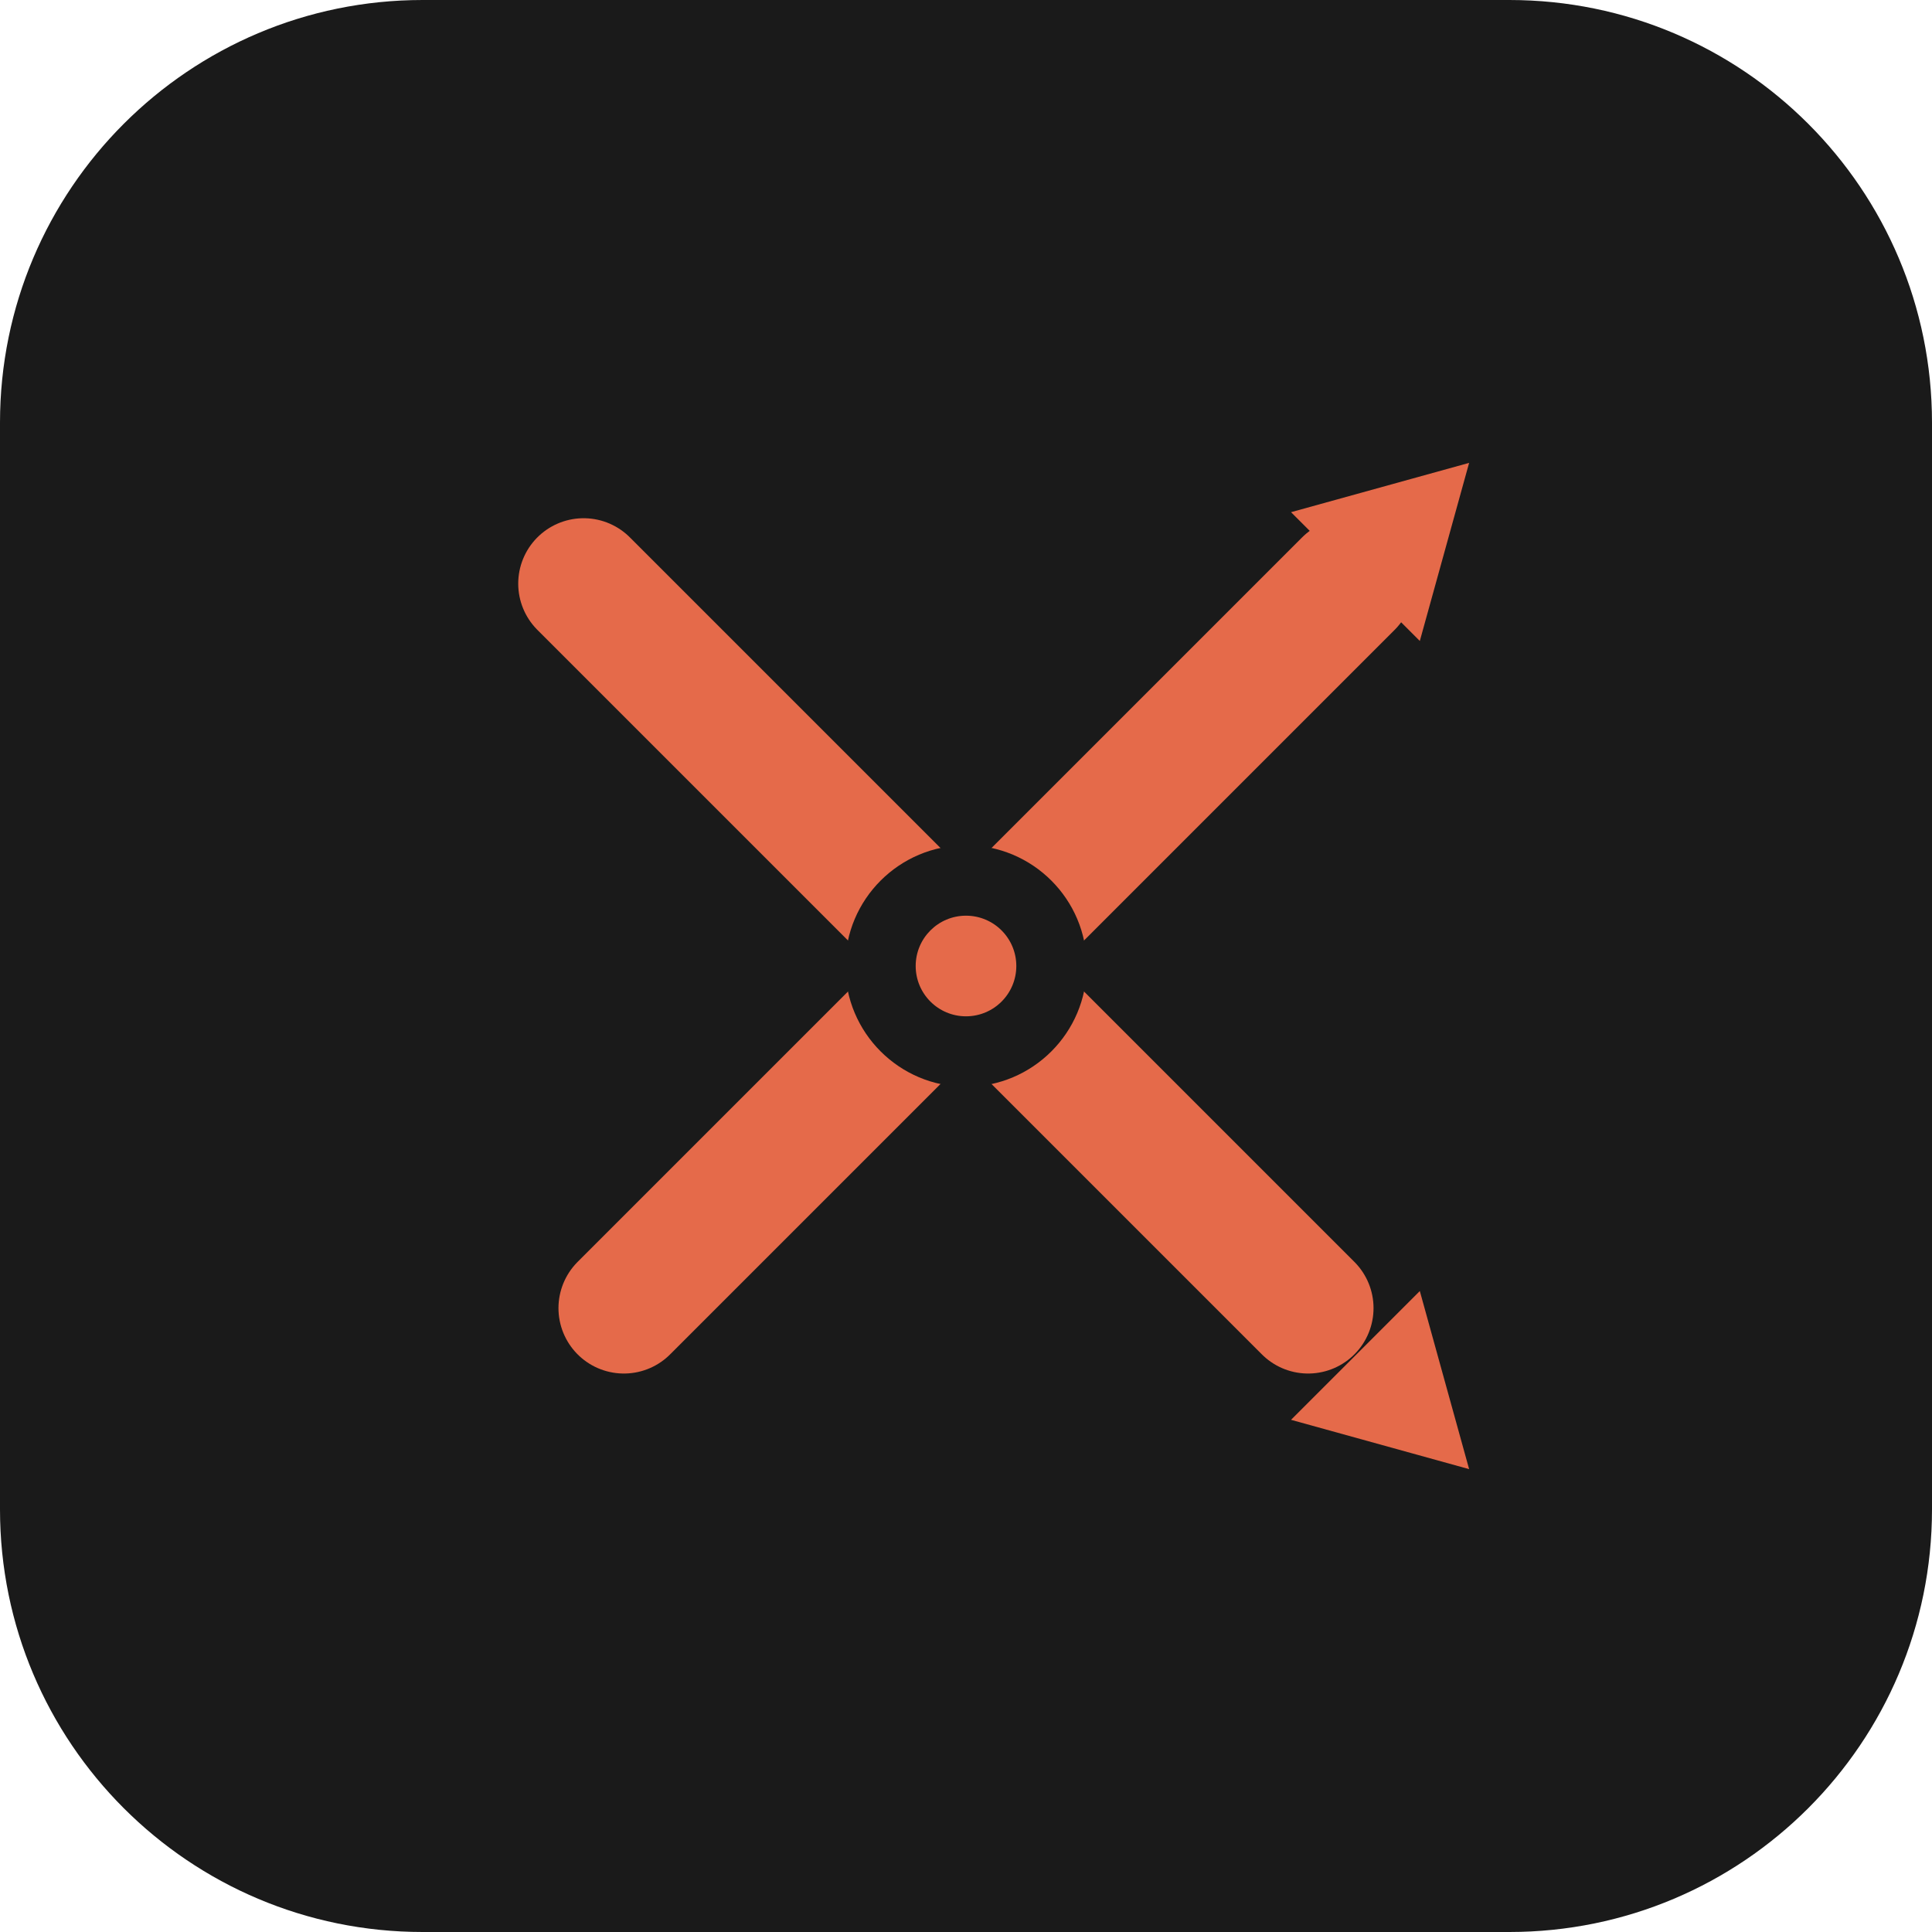
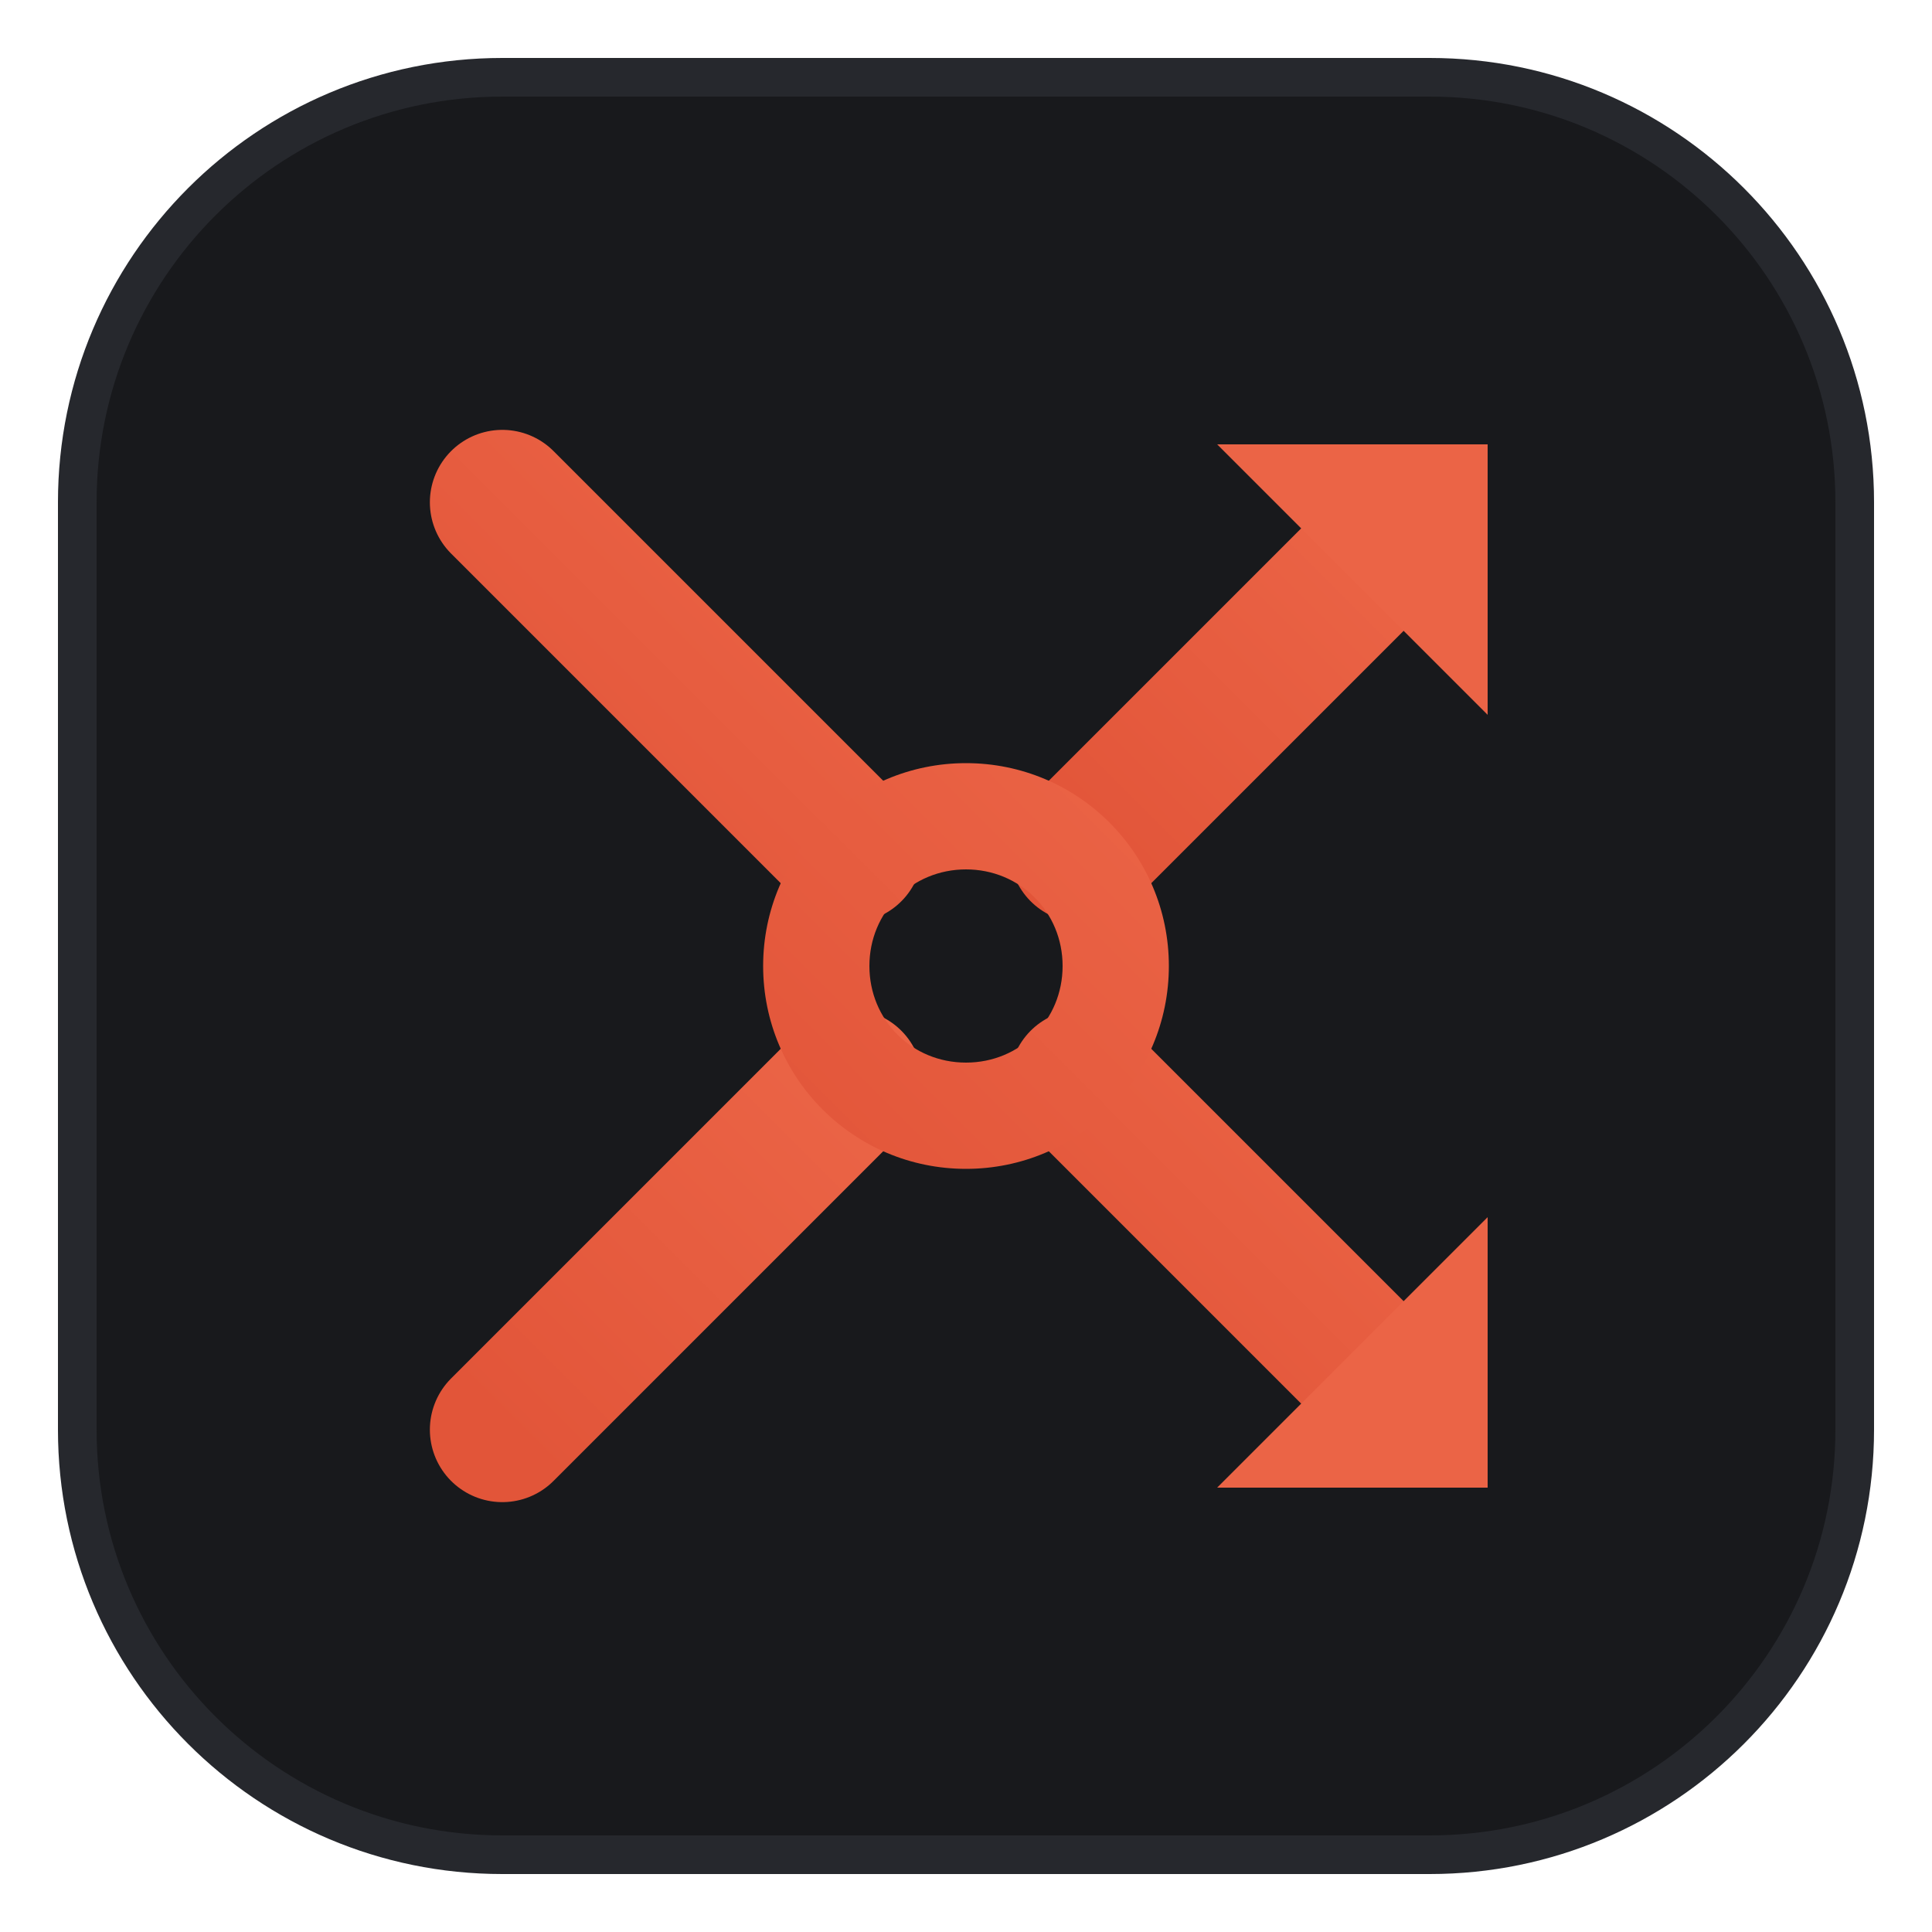
- <svg xmlns="http://www.w3.org/2000/svg" viewBox="0 0 192 192" width="512" height="512">
-   <rect width="192" height="192" rx="42" fill="#1a1a1a" />
-   <g stroke="#E56A4A" stroke-width="13" stroke-linecap="round" fill="none">
-     <path d="M58 58 L130 130" />
-     <path d="M134 58 L62 130" />
+ <svg xmlns="http://www.w3.org/2000/svg" viewBox="0 0 100 100" width="100%" height="100%" fill="none">
+   <defs>
+     <linearGradient id="xr-orange" x1="0%" y1="100%" x2="100%" y2="0%">
+       <stop offset="0%" stop-color="#E25539" />
+       <stop offset="100%" stop-color="#EB6446" />
+     </linearGradient>
+   </defs>
+   <rect x="4" y="4" width="92" height="92" rx="22" fill="#18191C" stroke="#26282D" stroke-width="2" />
+   <g stroke="url(#xr-orange)" stroke-linecap="round" stroke-width="7.5">
+     <line x1="26" y1="74" x2="44" y2="56" />
+     <line x1="26" y1="26" x2="44" y2="44" />
+     <line x1="56" y1="44" x2="72" y2="28" />
+     <line x1="56" y1="56" x2="72" y2="72" />
  </g>
-   <path d="M146 146 L141.1 128.3 L128.3 141.1 Z" fill="#E56A4A" />
-   <path d="M146 46 L141.1 63.7 L128.3 50.9 Z" fill="#E56A4A" />
-   <circle cx="96" cy="96" r="12" fill="#1a1a1a" />
-   <circle cx="96" cy="96" r="5" fill="#E56A4A" />
+   <path d="M63 23 H77 V37 L70 30 Z" fill="#EB6446" />
+   <path d="M77 63 V77 H63 L70 70 Z" fill="#EB6446" />
+   <path fill-rule="evenodd" clip-rule="evenodd" d="M50 39.5 C44.2 39.5 39.5 44.2 39.5 50 C39.5 55.8 44.2 60.5 50 60.5 C55.8 60.5 60.5 55.8 60.5 50 C60.5 44.2 55.8 39.5 50 39.5 Z             M50 45 C47.2 45 45 47.2 45 50 C45 52.8 47.2 55 50 55 C52.8 55 55 52.8 55 50 C55 47.2 52.8 45 50 45 Z" fill="url(#xr-orange)" />
</svg>
